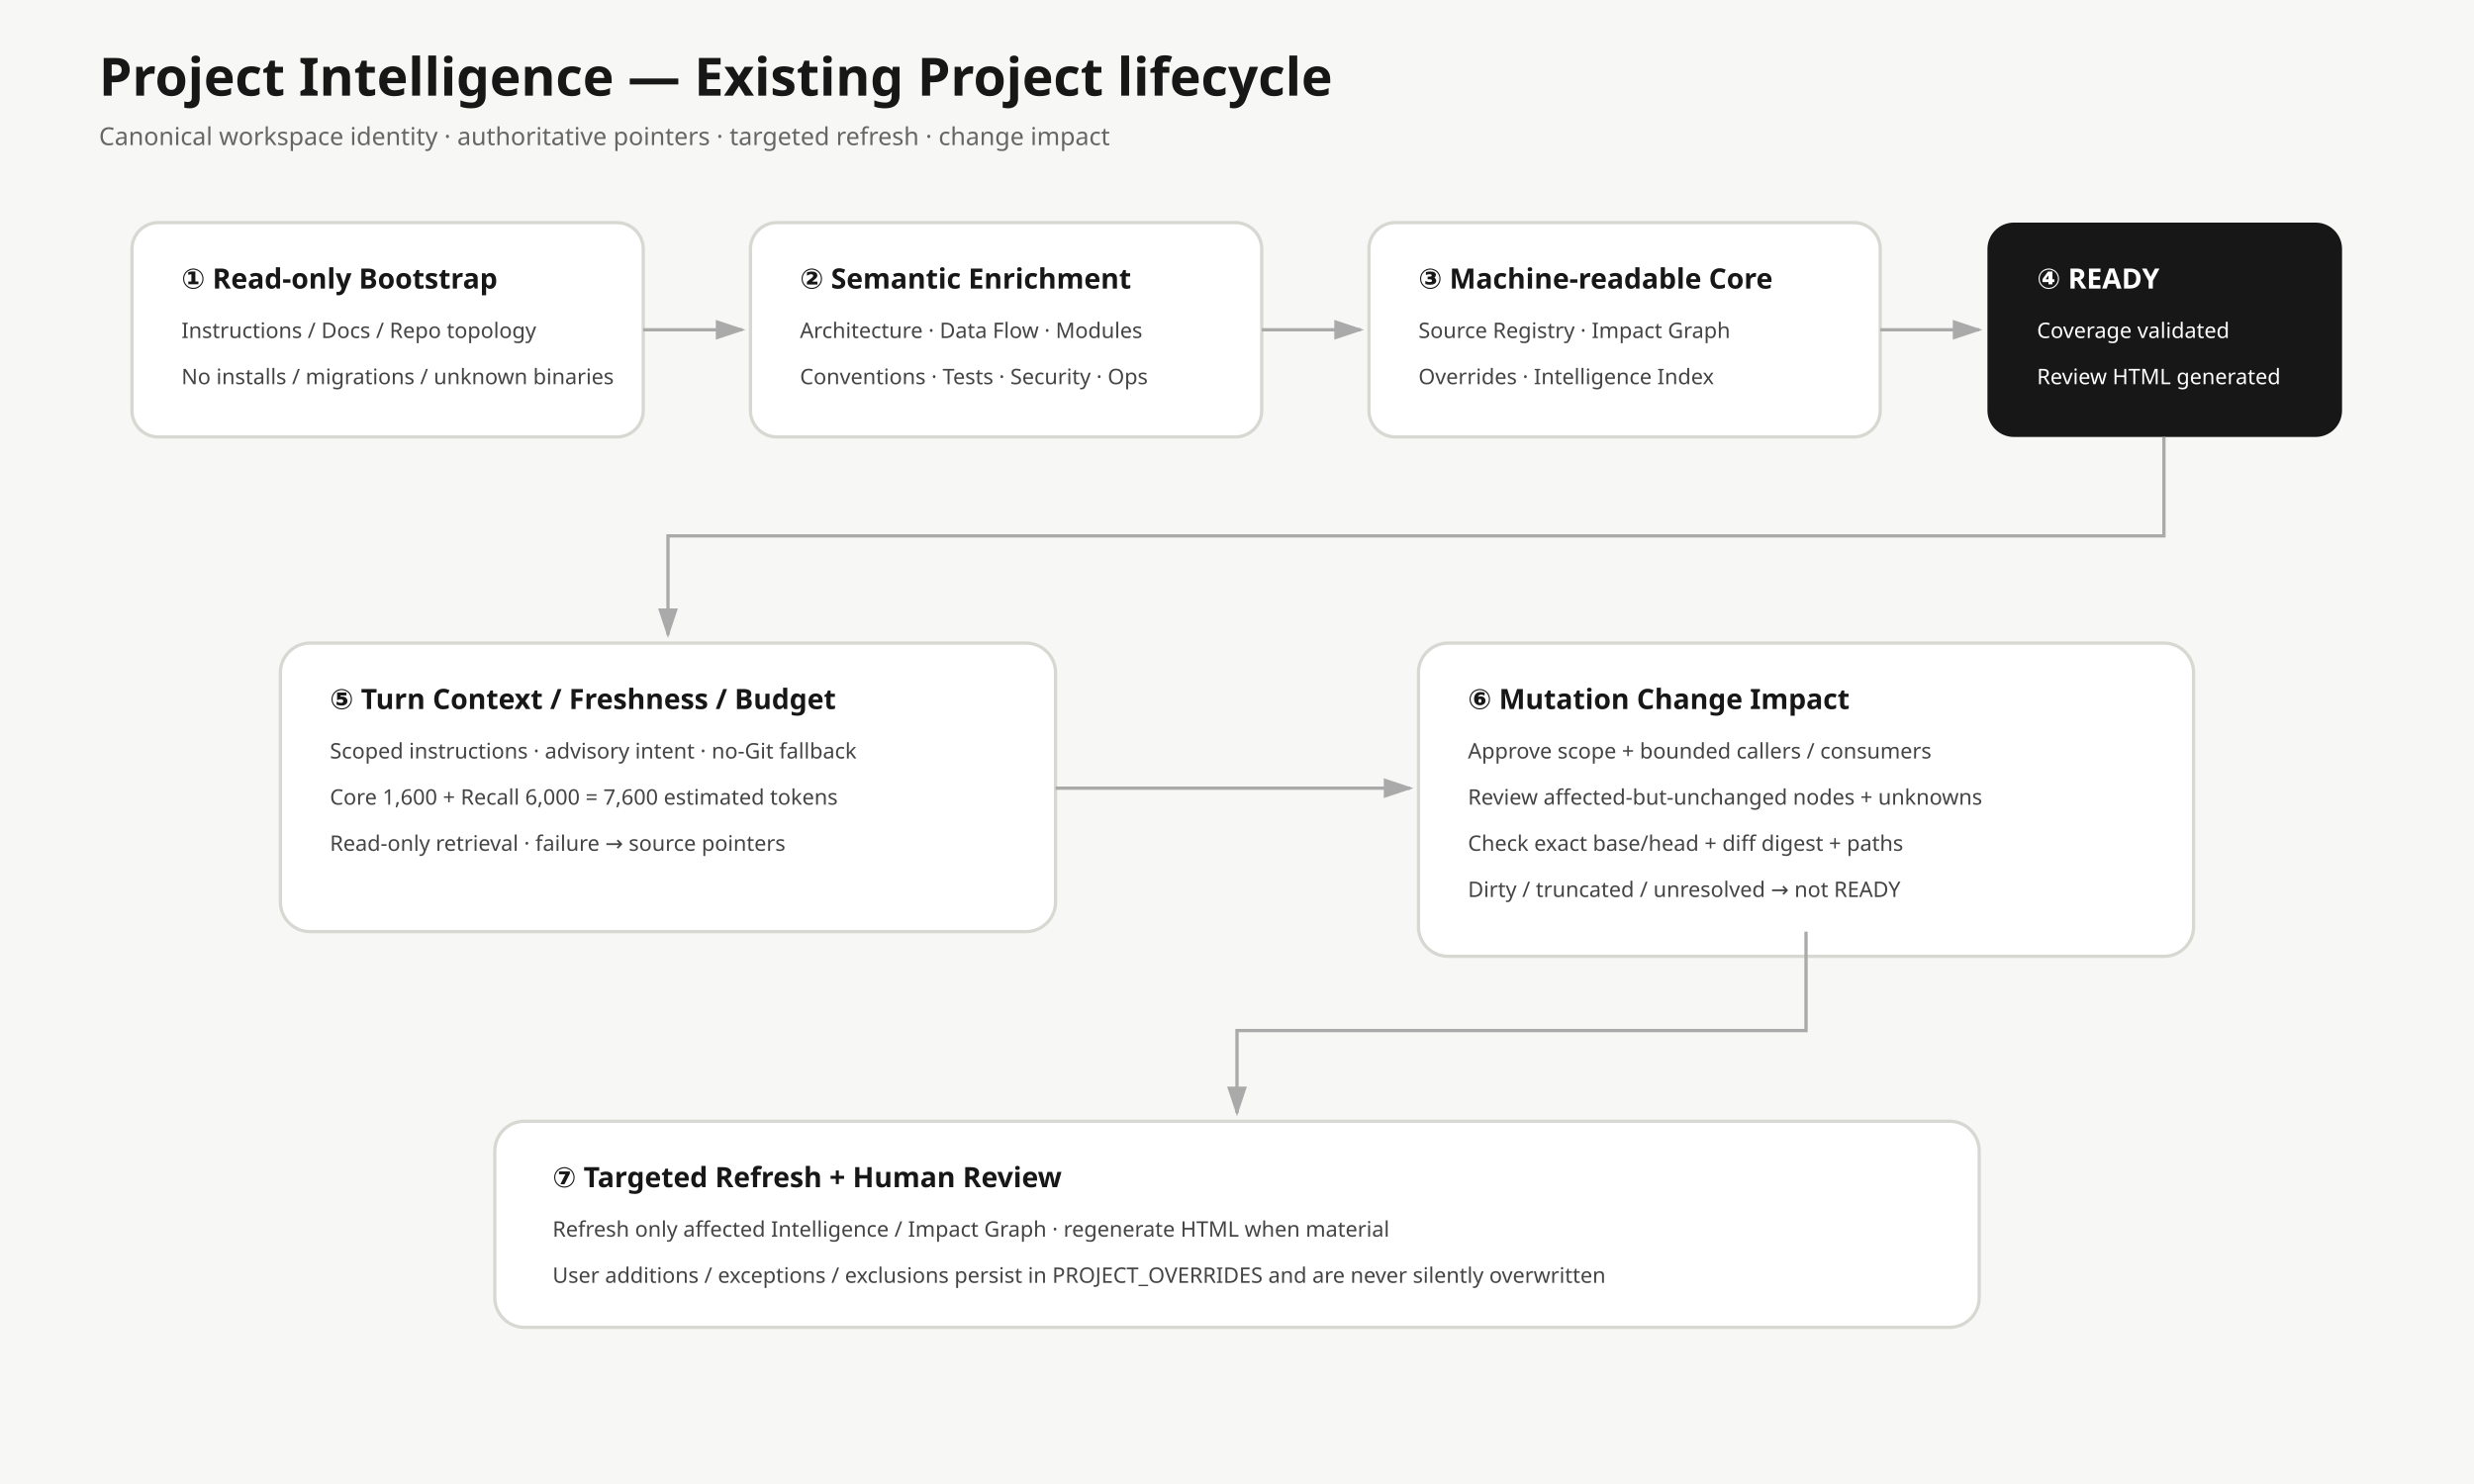
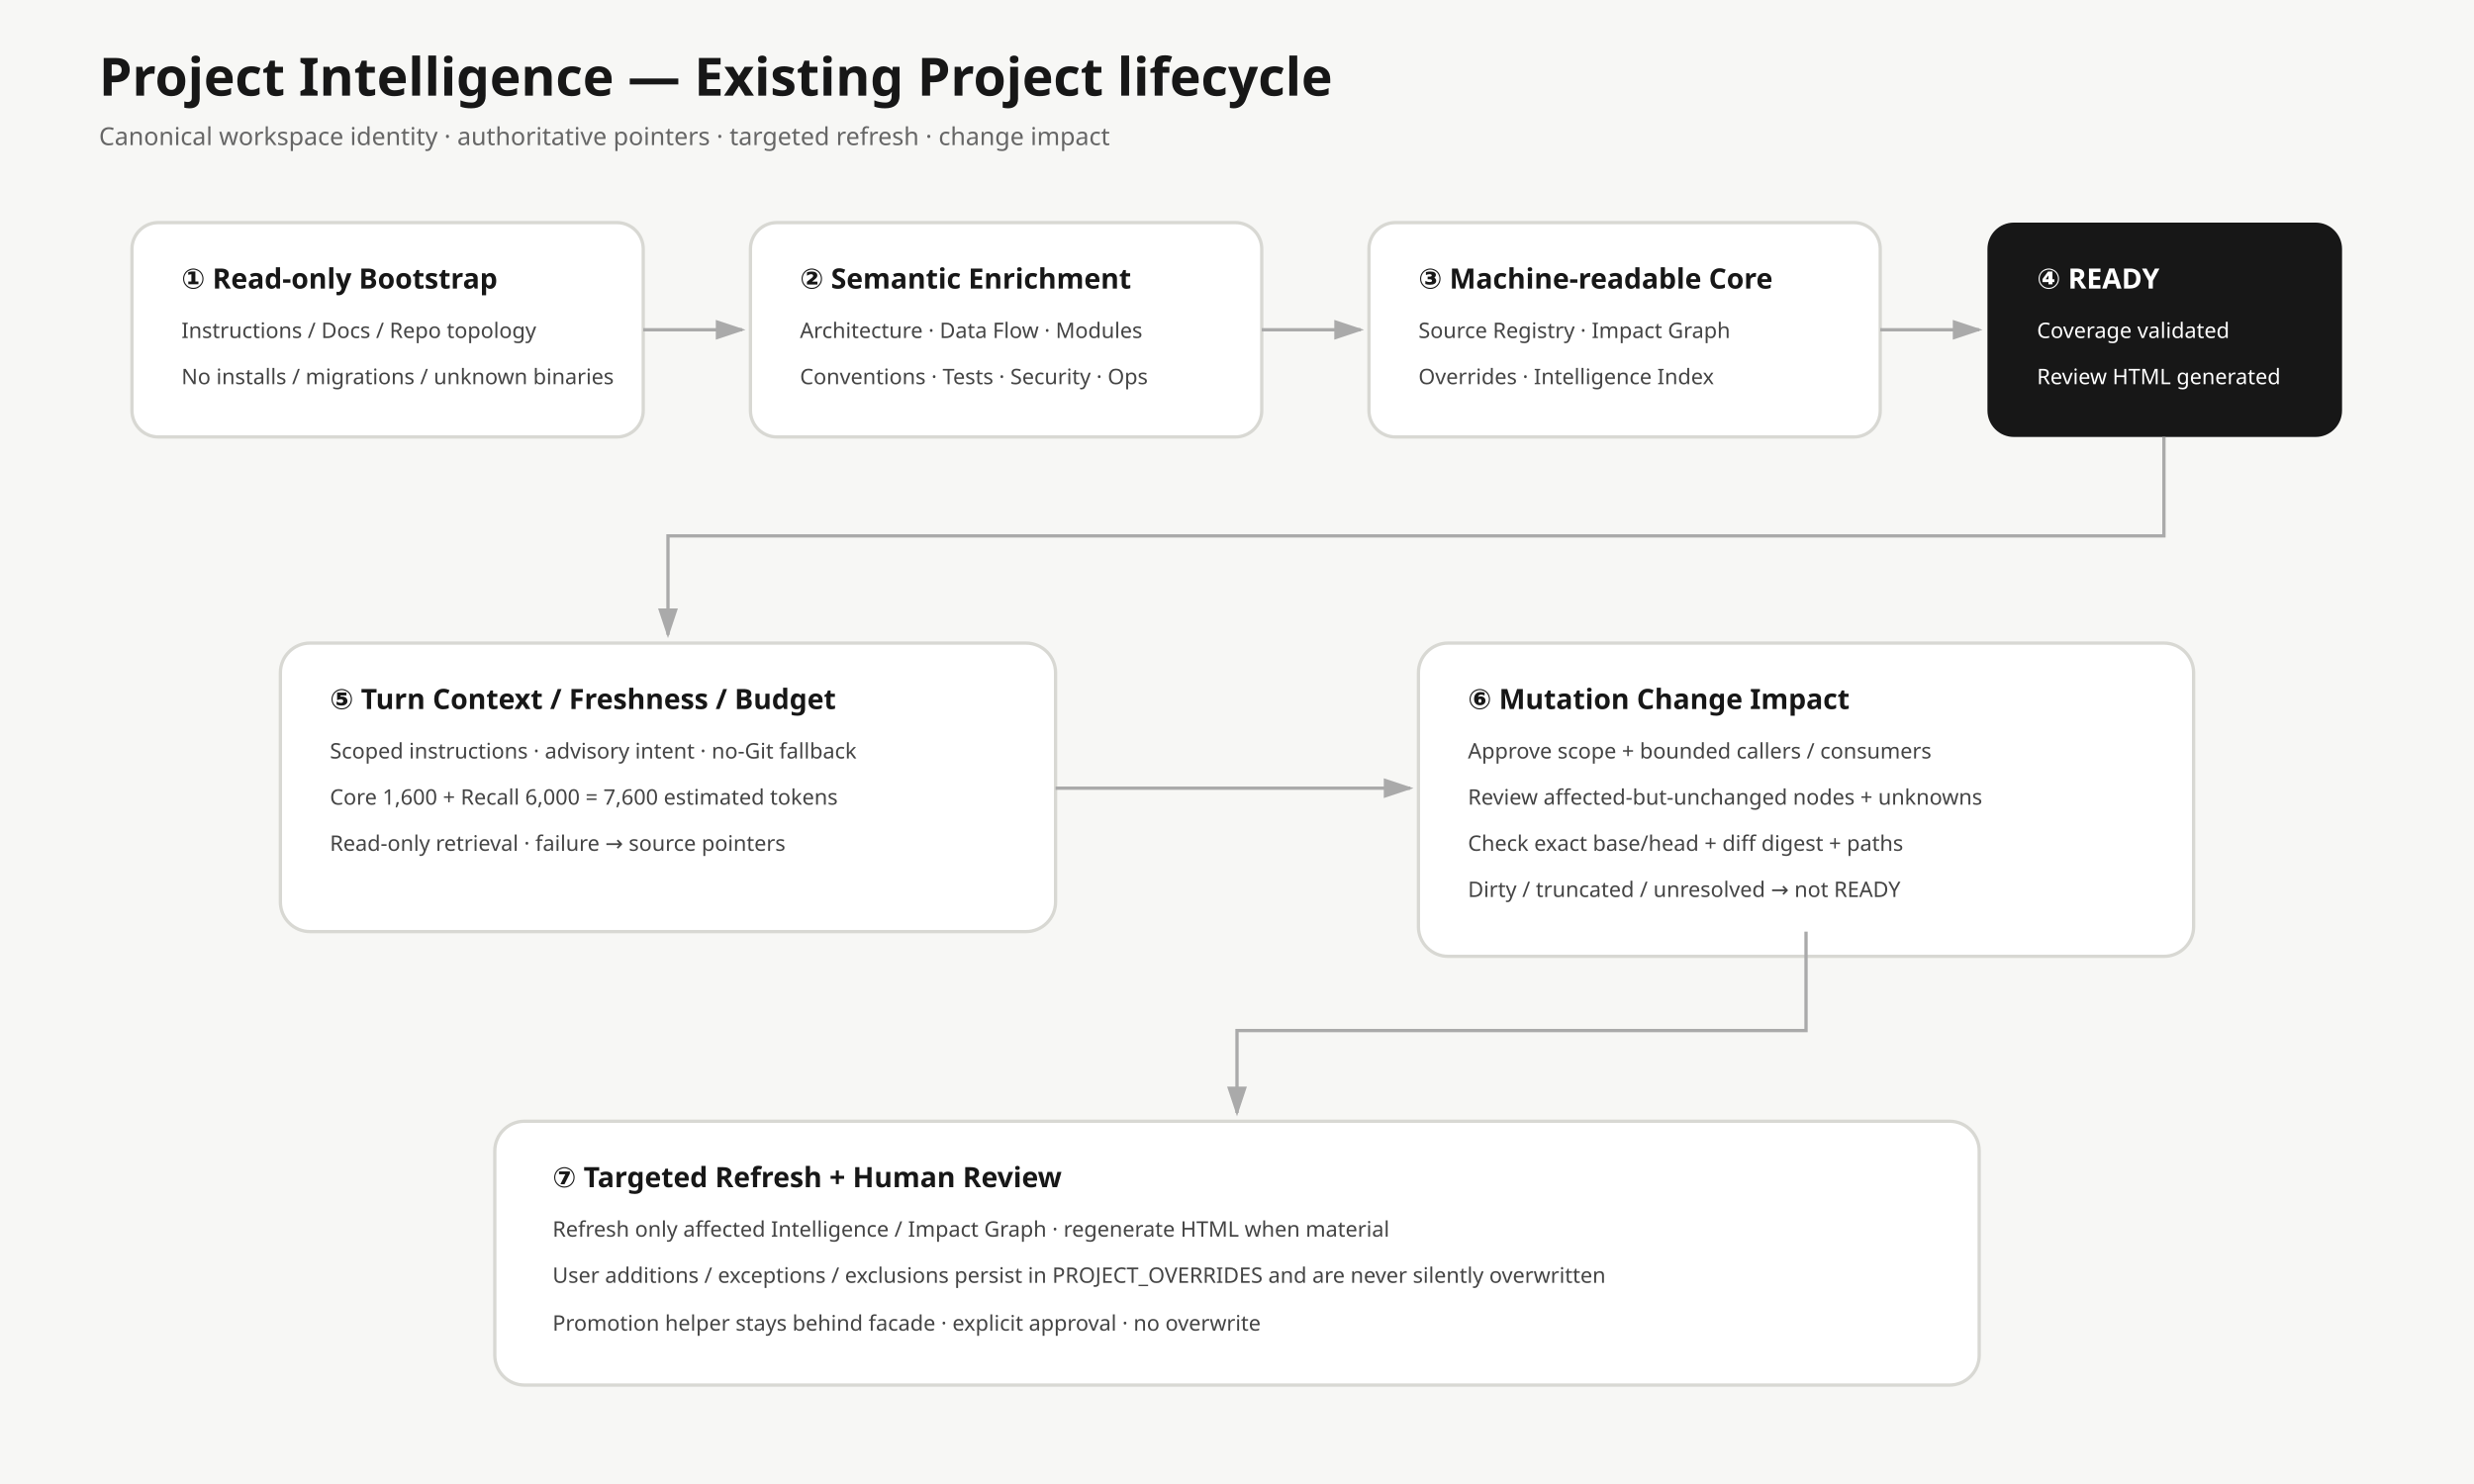
<svg xmlns="http://www.w3.org/2000/svg" width="1500" height="900" viewBox="0 0 1500 900">
  <rect width="1500" height="900" fill="#f7f7f5" />
  <style>.title{font:700 32px system-ui,sans-serif;fill:#171717}.sub{font:400 15px system-ui,sans-serif;fill:#666}.h{font:700 17px system-ui,sans-serif;fill:#171717}.t{font:400 13px system-ui,sans-serif;fill:#444}.box{fill:#fff;stroke:#d8d8d3;stroke-width:2}.dark{fill:#171717}.white{fill:#fff}.line{stroke:#aaa;stroke-width:2;fill:none;marker-end:url(#a)}</style>
  <defs>
    <marker id="a" markerWidth="10" markerHeight="10" refX="8" refY="3" orient="auto">
      <path d="M0,0 L0,6 L9,3 z" fill="#aaa" />
    </marker>
  </defs>
  <text x="60" y="58" class="title">Project Intelligence — Existing Project lifecycle</text>
  <text x="60" y="88" class="sub">Canonical workspace identity · authoritative pointers · targeted refresh · change impact</text>
  <rect x="80" y="135" width="310" height="130" rx="16" class="box" />
  <text x="110" y="175" class="h">① Read-only Bootstrap</text>
  <text x="110" y="205" class="t">Instructions / Docs / Repo topology</text>
  <text x="110" y="233" class="t">No installs / migrations / unknown binaries</text>
  <rect x="455" y="135" width="310" height="130" rx="16" class="box" />
  <text x="485" y="175" class="h">② Semantic Enrichment</text>
  <text x="485" y="205" class="t">Architecture · Data Flow · Modules</text>
  <text x="485" y="233" class="t">Conventions · Tests · Security · Ops</text>
  <rect x="830" y="135" width="310" height="130" rx="16" class="box" />
  <text x="860" y="175" class="h">③ Machine-readable Core</text>
  <text x="860" y="205" class="t">Source Registry · Impact Graph</text>
  <text x="860" y="233" class="t">Overrides · Intelligence Index</text>
  <rect x="1205" y="135" width="215" height="130" rx="16" class="dark" />
  <text x="1235" y="175" class="h white">④ READY</text>
  <text x="1235" y="205" class="t white">Coverage validated</text>
  <text x="1235" y="233" class="t white">Review HTML generated</text>
  <path d="M390 200 L450 200" class="line" />
  <path d="M765 200 L825 200" class="line" />
  <path d="M1140 200 L1200 200" class="line" />
  <rect x="170" y="390" width="470" height="175" rx="18" class="box" />
  <text x="200" y="430" class="h">⑤ Turn Context / Freshness / Budget</text>
  <text x="200" y="460" class="t">Scoped instructions · advisory intent · no-Git fallback</text>
  <text x="200" y="488" class="t">Core 1,600 + Recall 6,000 = 7,600 estimated tokens</text>
  <text x="200" y="516" class="t">Read-only retrieval · failure → source pointers</text>
  <rect x="860" y="390" width="470" height="190" rx="18" class="box" />
  <text x="890" y="430" class="h">⑥ Mutation Change Impact</text>
  <text x="890" y="460" class="t">Approve scope + bounded callers / consumers</text>
  <text x="890" y="488" class="t">Review affected-but-unchanged nodes + unknowns</text>
  <text x="890" y="516" class="t">Check exact base/head + diff digest + paths</text>
  <text x="890" y="544" class="t">Dirty / truncated / unresolved → not READY</text>
  <path d="M1312 265 L1312 325 L405 325 L405 385" class="line" />
  <path d="M640 478 L855 478" class="line" />
-   <rect x="300" y="680" width="900" height="125" rx="18" class="box" />
+   <rect x="300" y="680" width="900" height="160" rx="18" class="box" />
  <text x="335" y="720" class="h">⑦ Targeted Refresh + Human Review</text>
  <text x="335" y="750" class="t">Refresh only affected Intelligence / Impact Graph · regenerate HTML when material</text>
  <text x="335" y="778" class="t">User additions / exceptions / exclusions persist in PROJECT_OVERRIDES and are never silently overwritten</text>
+   <text x="335" y="807" class="t">Promotion helper stays behind facade · explicit approval · no overwrite</text>
  <path d="M1095 565 L1095 625 L750 625 L750 675" class="line" />
</svg>
